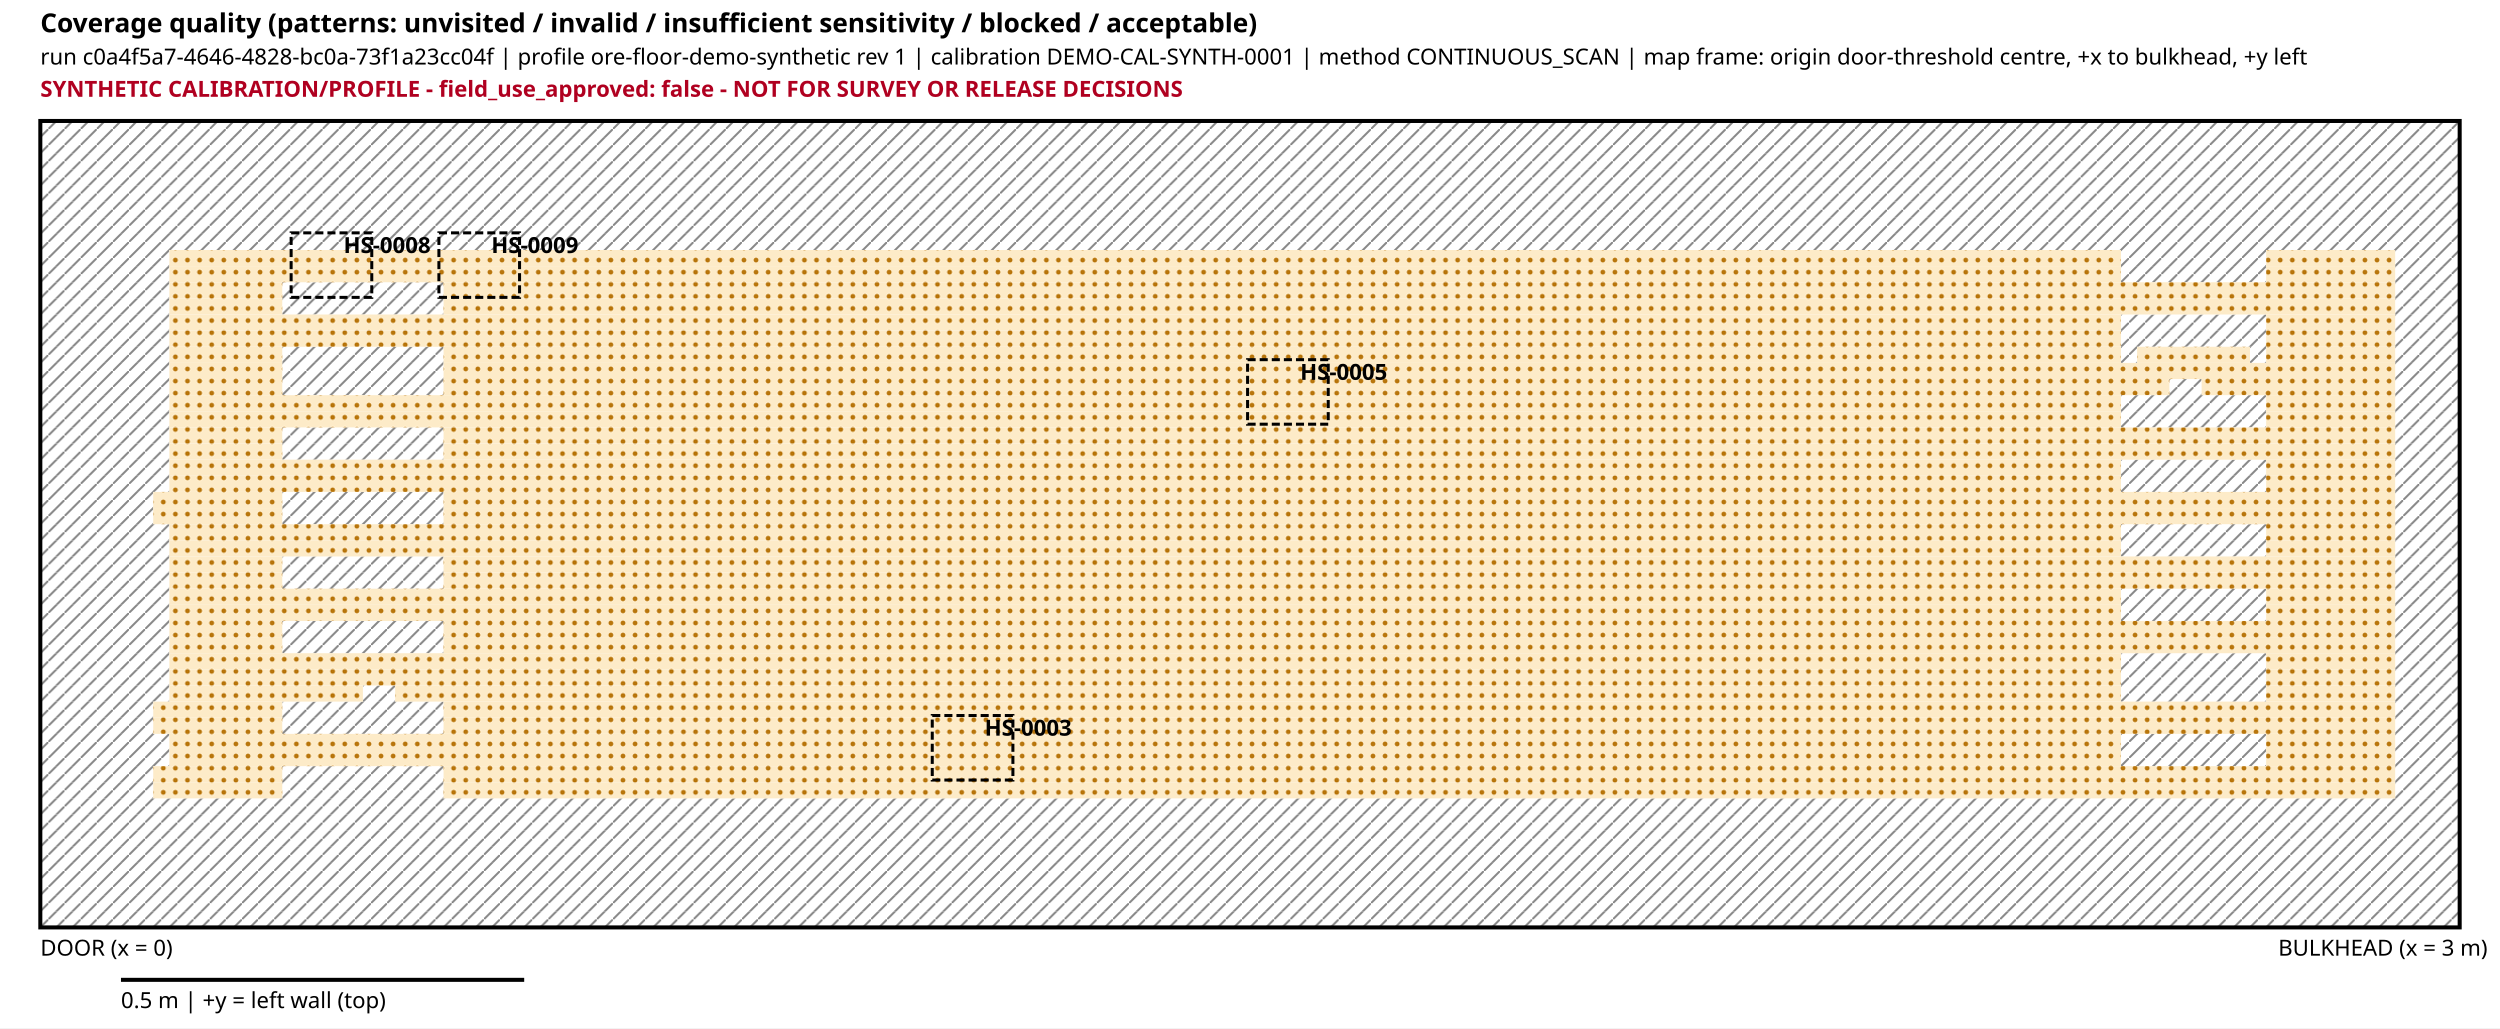
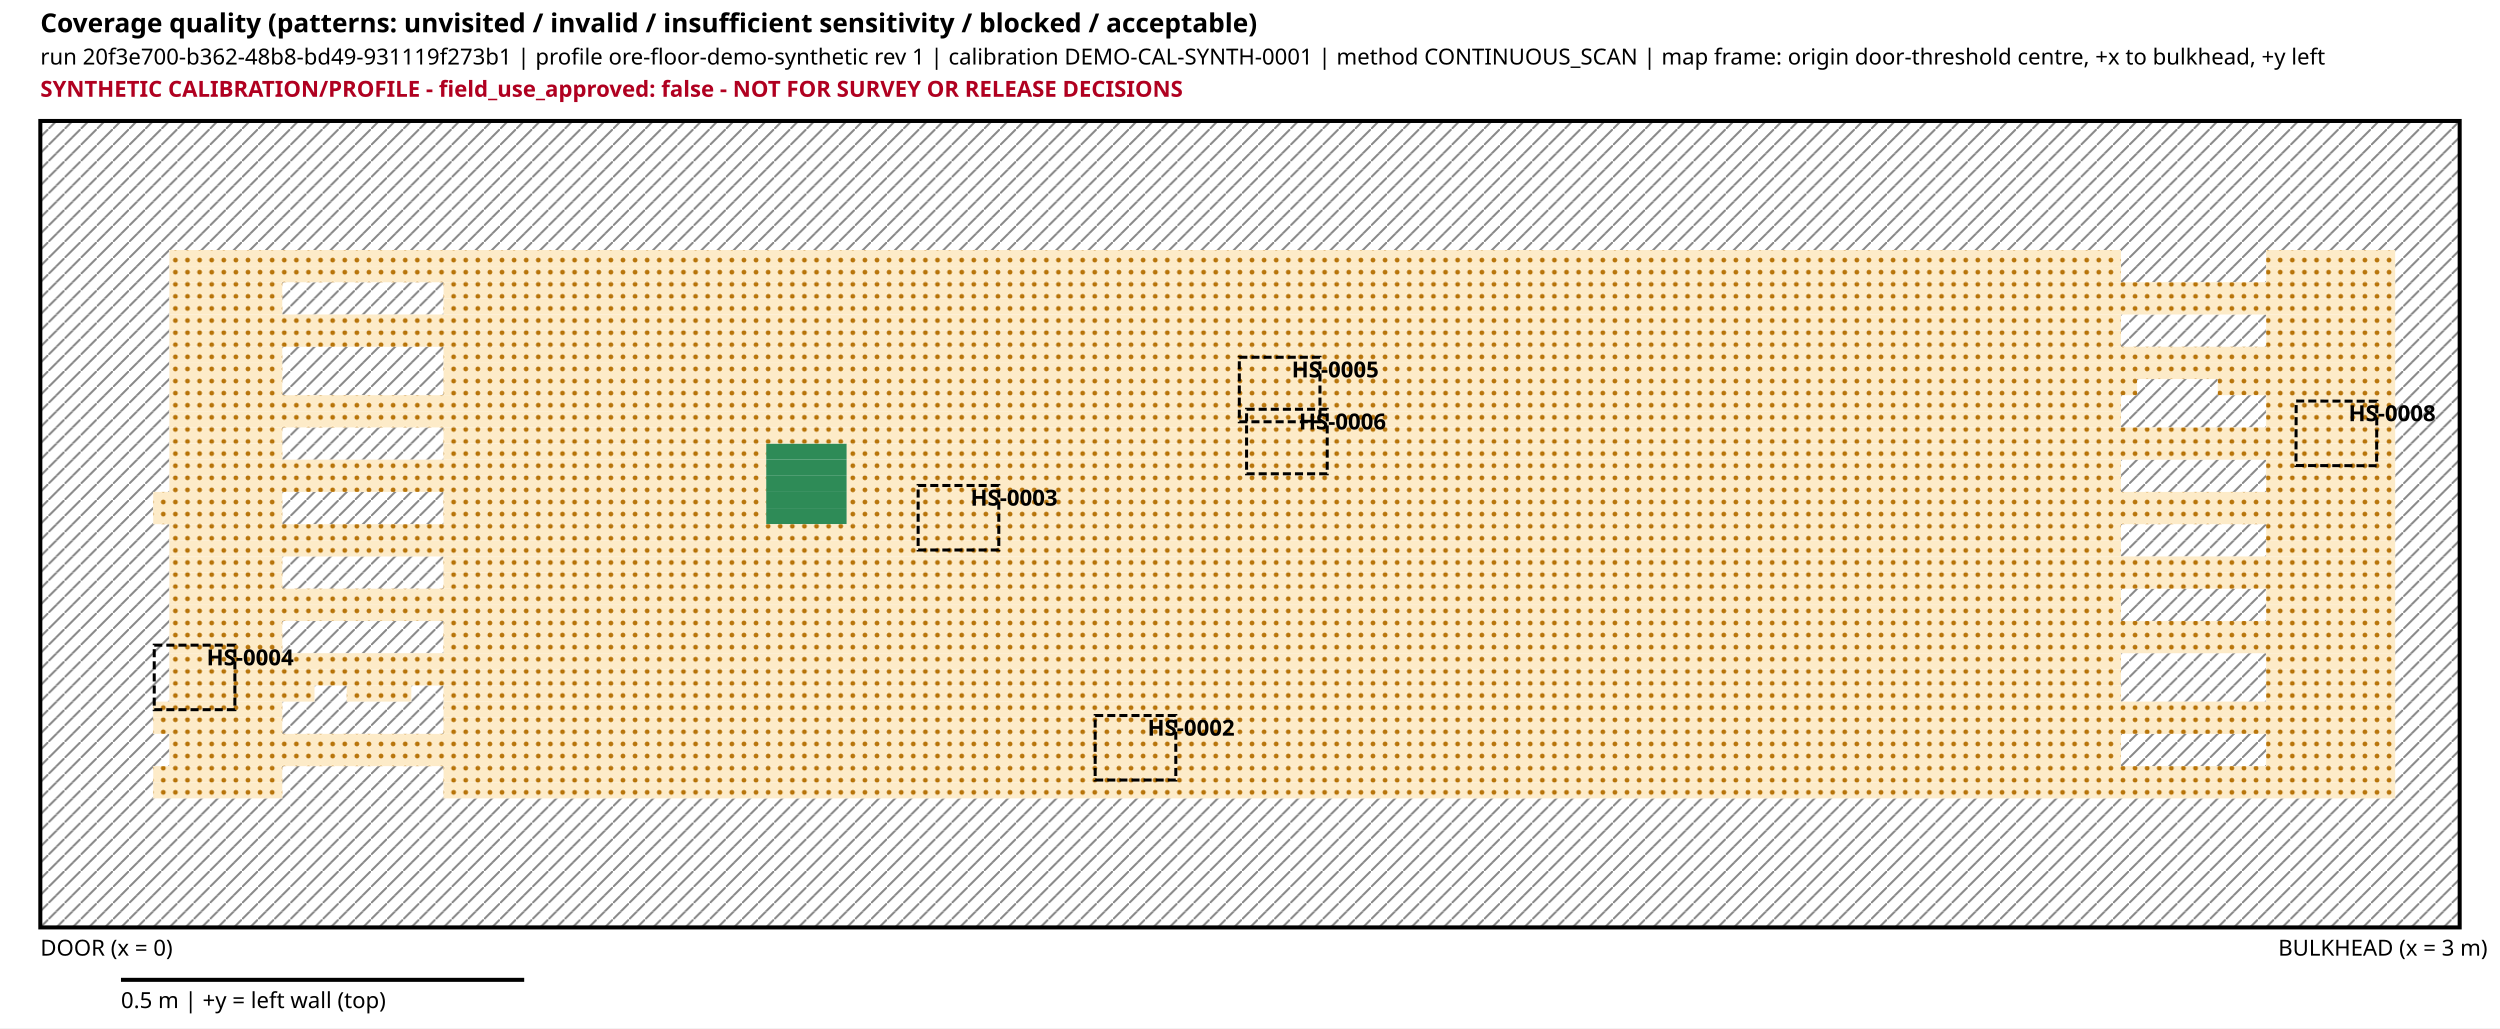
<svg xmlns="http://www.w3.org/2000/svg" width="1240" height="510" viewBox="0 0 1240 510" font-family="sans-serif" font-size="11">
  <defs>
    <pattern id="p-UNVISITED" width="8" height="8" patternUnits="userSpaceOnUse">
      <rect width="8" height="8" fill="#fff" />
      <path d="M0 8L8 0" stroke="#888" stroke-width="1" />
    </pattern>
    <pattern id="p-INVALID_DATA" width="8" height="8" patternUnits="userSpaceOnUse">
      <rect width="8" height="8" fill="#f6d5d5" />
      <path d="M0 0L8 8M0 8L8 0" stroke="#c83c3c" stroke-width="1" />
    </pattern>
    <pattern id="p-INSUFFICIENT_SENSITIVITY" width="6" height="6" patternUnits="userSpaceOnUse">
      <rect width="6" height="6" fill="#fdebc8" />
      <circle cx="3" cy="3" r="1.2" fill="#b9770e" />
    </pattern>
    <pattern id="p-BLOCKED" width="8" height="8" patternUnits="userSpaceOnUse">
      <rect width="8" height="8" fill="#e4dcf0" />
      <path d="M0 4H8" stroke="#785aa0" stroke-width="2" />
    </pattern>
    <pattern id="p-EXCLUDED" width="8" height="8" patternUnits="userSpaceOnUse">
      <rect width="8" height="8" fill="#5a5a5a" />
    </pattern>
    <pattern id="p-ACCEPTABLE" width="8" height="8" patternUnits="userSpaceOnUse">
      <rect width="8" height="8" fill="#2e8b57" />
    </pattern>
  </defs>
  <rect width="1240" height="510" fill="#fff" />
  <text x="20" y="16" font-size="13" font-weight="bold">Coverage quality (patterns: unvisited / invalid / insufficient sensitivity / blocked / acceptable)</text>
-   <text x="20" y="32">run c0a4f5a7-4646-4828-bc0a-73f1a23cc04f | profile ore-floor-demo-synthetic rev 1 | calibration DEMO-CAL-SYNTH-0001 | method CONTINUOUS_SCAN | map frame: origin door-threshold centre, +x to bulkhead, +y left</text>
+   <text x="20" y="32">run 20f3e700-b362-48b8-bd49-931119f273b1 | profile ore-floor-demo-synthetic rev 1 | calibration DEMO-CAL-SYNTH-0001 | method CONTINUOUS_SCAN | map frame: origin door-threshold centre, +x to bulkhead, +y left</text>
  <text x="20" y="48" fill="#b00020" font-weight="bold">SYNTHETIC CALIBRATION/PROFILE - field_use_approved: false - NOT FOR SURVEY OR RELEASE DECISIONS</text>
  <rect x="20.0" y="452.0" width="1200.0" height="8.0" fill="url(#p-UNVISITED)" />
  <rect x="20.0" y="444.0" width="1200.0" height="8.0" fill="url(#p-UNVISITED)" />
  <rect x="20.0" y="436.0" width="1200.0" height="8.0" fill="url(#p-UNVISITED)" />
  <rect x="20.0" y="428.0" width="1200.0" height="8.0" fill="url(#p-UNVISITED)" />
  <rect x="20.0" y="420.0" width="1200.0" height="8.0" fill="url(#p-UNVISITED)" />
  <rect x="20.0" y="412.0" width="1200.0" height="8.0" fill="url(#p-UNVISITED)" />
  <rect x="20.0" y="404.0" width="1200.0" height="8.0" fill="url(#p-UNVISITED)" />
  <rect x="20.0" y="396.0" width="1200.0" height="8.0" fill="url(#p-UNVISITED)" />
  <rect x="20.0" y="388.0" width="56.0" height="8.0" fill="url(#p-UNVISITED)" />
  <rect x="140.0" y="388.0" width="80.0" height="8.0" fill="url(#p-UNVISITED)" />
  <rect x="1188.0" y="388.0" width="32.0" height="8.0" fill="url(#p-UNVISITED)" />
  <rect x="20.0" y="380.0" width="56.0" height="8.0" fill="url(#p-UNVISITED)" />
  <rect x="140.0" y="380.0" width="80.0" height="8.0" fill="url(#p-UNVISITED)" />
  <rect x="1188.0" y="380.0" width="32.0" height="8.0" fill="url(#p-UNVISITED)" />
  <rect x="20.0" y="372.0" width="64.0" height="8.0" fill="url(#p-UNVISITED)" />
  <rect x="1052.0" y="372.0" width="72.0" height="8.0" fill="url(#p-UNVISITED)" />
  <rect x="1188.0" y="372.0" width="32.0" height="8.0" fill="url(#p-UNVISITED)" />
  <rect x="20.0" y="364.0" width="64.0" height="8.0" fill="url(#p-UNVISITED)" />
  <rect x="1052.0" y="364.0" width="72.0" height="8.0" fill="url(#p-UNVISITED)" />
  <rect x="1188.0" y="364.0" width="32.0" height="8.0" fill="url(#p-UNVISITED)" />
  <rect x="20.0" y="356.0" width="56.0" height="8.0" fill="url(#p-UNVISITED)" />
  <rect x="140.0" y="356.0" width="80.0" height="8.0" fill="url(#p-UNVISITED)" />
  <rect x="1188.0" y="356.0" width="32.0" height="8.0" fill="url(#p-UNVISITED)" />
  <rect x="20.0" y="348.0" width="56.0" height="8.0" fill="url(#p-UNVISITED)" />
  <rect x="140.0" y="348.0" width="80.0" height="8.0" fill="url(#p-UNVISITED)" />
  <rect x="1188.0" y="348.0" width="32.0" height="8.0" fill="url(#p-UNVISITED)" />
  <rect x="20.0" y="340.0" width="64.0" height="8.0" fill="url(#p-UNVISITED)" />
-   <rect x="180.0" y="340.0" width="16.0" height="8.0" fill="url(#p-UNVISITED)" />
+   <rect x="156.0" y="340.0" width="16.0" height="8.0" fill="url(#p-UNVISITED)" />
+   <rect x="204.0" y="340.0" width="16.0" height="8.0" fill="url(#p-UNVISITED)" />
  <rect x="1052.0" y="340.0" width="72.0" height="8.0" fill="url(#p-UNVISITED)" />
  <rect x="1188.0" y="340.0" width="32.0" height="8.0" fill="url(#p-UNVISITED)" />
  <rect x="20.0" y="332.0" width="64.0" height="8.0" fill="url(#p-UNVISITED)" />
  <rect x="1052.0" y="332.0" width="72.0" height="8.0" fill="url(#p-UNVISITED)" />
  <rect x="1188.0" y="332.0" width="32.0" height="8.0" fill="url(#p-UNVISITED)" />
  <rect x="20.0" y="324.0" width="64.0" height="8.0" fill="url(#p-UNVISITED)" />
  <rect x="1052.0" y="324.0" width="72.0" height="8.0" fill="url(#p-UNVISITED)" />
  <rect x="1188.0" y="324.0" width="32.0" height="8.0" fill="url(#p-UNVISITED)" />
  <rect x="20.0" y="316.0" width="64.0" height="8.0" fill="url(#p-UNVISITED)" />
  <rect x="140.0" y="316.0" width="80.0" height="8.0" fill="url(#p-UNVISITED)" />
  <rect x="1188.0" y="316.0" width="32.0" height="8.0" fill="url(#p-UNVISITED)" />
  <rect x="20.0" y="308.0" width="64.0" height="8.0" fill="url(#p-UNVISITED)" />
  <rect x="140.0" y="308.0" width="80.0" height="8.0" fill="url(#p-UNVISITED)" />
  <rect x="1188.0" y="308.0" width="32.0" height="8.0" fill="url(#p-UNVISITED)" />
  <rect x="20.0" y="300.0" width="64.0" height="8.0" fill="url(#p-UNVISITED)" />
  <rect x="1052.0" y="300.0" width="72.0" height="8.0" fill="url(#p-UNVISITED)" />
  <rect x="1188.0" y="300.0" width="32.0" height="8.0" fill="url(#p-UNVISITED)" />
  <rect x="20.0" y="292.0" width="64.0" height="8.0" fill="url(#p-UNVISITED)" />
  <rect x="1052.0" y="292.0" width="72.0" height="8.0" fill="url(#p-UNVISITED)" />
  <rect x="1188.0" y="292.0" width="32.0" height="8.0" fill="url(#p-UNVISITED)" />
  <rect x="20.0" y="284.0" width="64.0" height="8.0" fill="url(#p-UNVISITED)" />
  <rect x="140.0" y="284.0" width="80.0" height="8.0" fill="url(#p-UNVISITED)" />
  <rect x="1188.0" y="284.0" width="32.0" height="8.0" fill="url(#p-UNVISITED)" />
  <rect x="20.0" y="276.0" width="64.0" height="8.0" fill="url(#p-UNVISITED)" />
  <rect x="140.0" y="276.0" width="80.0" height="8.0" fill="url(#p-UNVISITED)" />
  <rect x="1188.0" y="276.0" width="32.0" height="8.0" fill="url(#p-UNVISITED)" />
  <rect x="20.0" y="268.0" width="64.0" height="8.0" fill="url(#p-UNVISITED)" />
  <rect x="1052.0" y="268.0" width="72.0" height="8.0" fill="url(#p-UNVISITED)" />
  <rect x="1188.0" y="268.0" width="32.0" height="8.0" fill="url(#p-UNVISITED)" />
  <rect x="20.0" y="260.0" width="64.0" height="8.0" fill="url(#p-UNVISITED)" />
  <rect x="1052.0" y="260.0" width="72.0" height="8.0" fill="url(#p-UNVISITED)" />
  <rect x="1188.0" y="260.0" width="32.0" height="8.0" fill="url(#p-UNVISITED)" />
  <rect x="20.0" y="252.0" width="56.0" height="8.0" fill="url(#p-UNVISITED)" />
  <rect x="140.0" y="252.0" width="80.0" height="8.0" fill="url(#p-UNVISITED)" />
  <rect x="1188.0" y="252.0" width="32.0" height="8.0" fill="url(#p-UNVISITED)" />
  <rect x="20.0" y="244.0" width="56.0" height="8.0" fill="url(#p-UNVISITED)" />
  <rect x="140.0" y="244.0" width="80.0" height="8.0" fill="url(#p-UNVISITED)" />
  <rect x="1188.0" y="244.0" width="32.0" height="8.0" fill="url(#p-UNVISITED)" />
  <rect x="20.0" y="236.0" width="64.0" height="8.0" fill="url(#p-UNVISITED)" />
  <rect x="1052.0" y="236.0" width="72.0" height="8.0" fill="url(#p-UNVISITED)" />
  <rect x="1188.0" y="236.0" width="32.0" height="8.0" fill="url(#p-UNVISITED)" />
  <rect x="20.0" y="228.0" width="64.0" height="8.0" fill="url(#p-UNVISITED)" />
  <rect x="1052.0" y="228.0" width="72.0" height="8.0" fill="url(#p-UNVISITED)" />
  <rect x="1188.0" y="228.0" width="32.0" height="8.0" fill="url(#p-UNVISITED)" />
  <rect x="20.0" y="220.0" width="64.0" height="8.0" fill="url(#p-UNVISITED)" />
  <rect x="140.0" y="220.0" width="80.0" height="8.0" fill="url(#p-UNVISITED)" />
  <rect x="1188.0" y="220.0" width="32.0" height="8.0" fill="url(#p-UNVISITED)" />
  <rect x="20.0" y="212.0" width="64.0" height="8.0" fill="url(#p-UNVISITED)" />
  <rect x="140.0" y="212.0" width="80.0" height="8.0" fill="url(#p-UNVISITED)" />
  <rect x="1188.0" y="212.0" width="32.0" height="8.0" fill="url(#p-UNVISITED)" />
  <rect x="20.0" y="204.0" width="64.0" height="8.0" fill="url(#p-UNVISITED)" />
  <rect x="1052.0" y="204.0" width="72.0" height="8.0" fill="url(#p-UNVISITED)" />
  <rect x="1188.0" y="204.0" width="32.0" height="8.0" fill="url(#p-UNVISITED)" />
  <rect x="20.0" y="196.0" width="64.0" height="8.0" fill="url(#p-UNVISITED)" />
  <rect x="1052.0" y="196.0" width="72.0" height="8.0" fill="url(#p-UNVISITED)" />
  <rect x="1188.0" y="196.0" width="32.0" height="8.0" fill="url(#p-UNVISITED)" />
  <rect x="20.0" y="188.0" width="64.0" height="8.0" fill="url(#p-UNVISITED)" />
  <rect x="140.0" y="188.0" width="80.0" height="8.0" fill="url(#p-UNVISITED)" />
-   <rect x="1076.0" y="188.0" width="16.0" height="8.0" fill="url(#p-UNVISITED)" />
+   <rect x="1060.0" y="188.0" width="40.0" height="8.0" fill="url(#p-UNVISITED)" />
  <rect x="1188.0" y="188.0" width="32.0" height="8.0" fill="url(#p-UNVISITED)" />
  <rect x="20.0" y="180.0" width="64.0" height="8.0" fill="url(#p-UNVISITED)" />
  <rect x="140.0" y="180.0" width="80.0" height="8.0" fill="url(#p-UNVISITED)" />
  <rect x="1188.0" y="180.0" width="32.0" height="8.0" fill="url(#p-UNVISITED)" />
  <rect x="20.0" y="172.0" width="64.0" height="8.0" fill="url(#p-UNVISITED)" />
  <rect x="140.0" y="172.0" width="80.0" height="8.0" fill="url(#p-UNVISITED)" />
-   <rect x="1052.0" y="172.0" width="8.0" height="8.0" fill="url(#p-UNVISITED)" />
-   <rect x="1116.0" y="172.0" width="8.0" height="8.0" fill="url(#p-UNVISITED)" />
  <rect x="1188.0" y="172.0" width="32.0" height="8.0" fill="url(#p-UNVISITED)" />
  <rect x="20.0" y="164.0" width="64.0" height="8.0" fill="url(#p-UNVISITED)" />
  <rect x="1052.0" y="164.0" width="72.0" height="8.0" fill="url(#p-UNVISITED)" />
  <rect x="1188.0" y="164.0" width="32.0" height="8.0" fill="url(#p-UNVISITED)" />
  <rect x="20.0" y="156.0" width="64.0" height="8.0" fill="url(#p-UNVISITED)" />
  <rect x="1052.0" y="156.0" width="72.0" height="8.0" fill="url(#p-UNVISITED)" />
  <rect x="1188.0" y="156.0" width="32.0" height="8.0" fill="url(#p-UNVISITED)" />
  <rect x="20.0" y="148.0" width="64.0" height="8.0" fill="url(#p-UNVISITED)" />
  <rect x="140.0" y="148.0" width="80.0" height="8.0" fill="url(#p-UNVISITED)" />
  <rect x="1188.0" y="148.0" width="32.0" height="8.0" fill="url(#p-UNVISITED)" />
  <rect x="20.0" y="140.0" width="64.0" height="8.0" fill="url(#p-UNVISITED)" />
  <rect x="140.0" y="140.0" width="80.0" height="8.0" fill="url(#p-UNVISITED)" />
  <rect x="1188.0" y="140.0" width="32.0" height="8.0" fill="url(#p-UNVISITED)" />
  <rect x="20.0" y="132.0" width="64.0" height="8.0" fill="url(#p-UNVISITED)" />
  <rect x="1052.0" y="132.0" width="72.0" height="8.0" fill="url(#p-UNVISITED)" />
  <rect x="1188.0" y="132.0" width="32.0" height="8.0" fill="url(#p-UNVISITED)" />
  <rect x="20.0" y="124.0" width="64.0" height="8.0" fill="url(#p-UNVISITED)" />
  <rect x="1052.0" y="124.0" width="72.0" height="8.0" fill="url(#p-UNVISITED)" />
  <rect x="1188.0" y="124.0" width="32.0" height="8.0" fill="url(#p-UNVISITED)" />
  <rect x="20.0" y="116.0" width="1200.0" height="8.0" fill="url(#p-UNVISITED)" />
  <rect x="20.0" y="108.0" width="1200.0" height="8.0" fill="url(#p-UNVISITED)" />
  <rect x="20.0" y="100.0" width="1200.0" height="8.0" fill="url(#p-UNVISITED)" />
  <rect x="20.0" y="92.0" width="1200.0" height="8.0" fill="url(#p-UNVISITED)" />
  <rect x="20.0" y="84.0" width="1200.0" height="8.0" fill="url(#p-UNVISITED)" />
  <rect x="20.0" y="76.0" width="1200.0" height="8.0" fill="url(#p-UNVISITED)" />
  <rect x="20.0" y="68.0" width="1200.0" height="8.0" fill="url(#p-UNVISITED)" />
  <rect x="20.0" y="60.0" width="1200.0" height="8.0" fill="url(#p-UNVISITED)" />
+   <rect x="380.0" y="252.0" width="40.0" height="8.0" fill="url(#p-ACCEPTABLE)" />
+   <rect x="380.0" y="244.0" width="40.0" height="8.0" fill="url(#p-ACCEPTABLE)" />
+   <rect x="380.0" y="236.0" width="40.0" height="8.0" fill="url(#p-ACCEPTABLE)" />
+   <rect x="380.0" y="228.0" width="40.0" height="8.0" fill="url(#p-ACCEPTABLE)" />
+   <rect x="380.0" y="220.0" width="40.0" height="8.0" fill="url(#p-ACCEPTABLE)" />
  <rect x="76.0" y="388.0" width="64.0" height="8.0" fill="url(#p-INSUFFICIENT_SENSITIVITY)" />
  <rect x="220.0" y="388.0" width="968.0" height="8.0" fill="url(#p-INSUFFICIENT_SENSITIVITY)" />
  <rect x="76.0" y="380.0" width="64.0" height="8.0" fill="url(#p-INSUFFICIENT_SENSITIVITY)" />
  <rect x="220.0" y="380.0" width="968.0" height="8.0" fill="url(#p-INSUFFICIENT_SENSITIVITY)" />
  <rect x="84.0" y="372.0" width="968.0" height="8.0" fill="url(#p-INSUFFICIENT_SENSITIVITY)" />
  <rect x="1124.0" y="372.0" width="64.0" height="8.0" fill="url(#p-INSUFFICIENT_SENSITIVITY)" />
  <rect x="84.0" y="364.0" width="968.0" height="8.0" fill="url(#p-INSUFFICIENT_SENSITIVITY)" />
  <rect x="1124.0" y="364.0" width="64.0" height="8.0" fill="url(#p-INSUFFICIENT_SENSITIVITY)" />
  <rect x="76.0" y="356.0" width="64.0" height="8.0" fill="url(#p-INSUFFICIENT_SENSITIVITY)" />
  <rect x="220.0" y="356.0" width="968.0" height="8.0" fill="url(#p-INSUFFICIENT_SENSITIVITY)" />
  <rect x="76.0" y="348.0" width="64.0" height="8.0" fill="url(#p-INSUFFICIENT_SENSITIVITY)" />
  <rect x="220.0" y="348.0" width="968.0" height="8.0" fill="url(#p-INSUFFICIENT_SENSITIVITY)" />
-   <rect x="84.0" y="340.0" width="96.0" height="8.0" fill="url(#p-INSUFFICIENT_SENSITIVITY)" />
-   <rect x="196.0" y="340.0" width="856.0" height="8.0" fill="url(#p-INSUFFICIENT_SENSITIVITY)" />
+   <rect x="84.0" y="340.0" width="72.0" height="8.0" fill="url(#p-INSUFFICIENT_SENSITIVITY)" />
+   <rect x="172.0" y="340.0" width="32.0" height="8.0" fill="url(#p-INSUFFICIENT_SENSITIVITY)" />
+   <rect x="220.0" y="340.0" width="832.0" height="8.0" fill="url(#p-INSUFFICIENT_SENSITIVITY)" />
  <rect x="1124.0" y="340.0" width="64.0" height="8.0" fill="url(#p-INSUFFICIENT_SENSITIVITY)" />
  <rect x="84.0" y="332.0" width="968.0" height="8.0" fill="url(#p-INSUFFICIENT_SENSITIVITY)" />
  <rect x="1124.0" y="332.0" width="64.0" height="8.0" fill="url(#p-INSUFFICIENT_SENSITIVITY)" />
  <rect x="84.0" y="324.0" width="968.0" height="8.0" fill="url(#p-INSUFFICIENT_SENSITIVITY)" />
  <rect x="1124.0" y="324.0" width="64.0" height="8.0" fill="url(#p-INSUFFICIENT_SENSITIVITY)" />
  <rect x="84.0" y="316.0" width="56.0" height="8.0" fill="url(#p-INSUFFICIENT_SENSITIVITY)" />
  <rect x="220.0" y="316.0" width="968.0" height="8.0" fill="url(#p-INSUFFICIENT_SENSITIVITY)" />
  <rect x="84.0" y="308.0" width="56.0" height="8.0" fill="url(#p-INSUFFICIENT_SENSITIVITY)" />
  <rect x="220.0" y="308.0" width="968.0" height="8.0" fill="url(#p-INSUFFICIENT_SENSITIVITY)" />
  <rect x="84.0" y="300.0" width="968.0" height="8.0" fill="url(#p-INSUFFICIENT_SENSITIVITY)" />
  <rect x="1124.0" y="300.0" width="64.0" height="8.0" fill="url(#p-INSUFFICIENT_SENSITIVITY)" />
  <rect x="84.0" y="292.0" width="968.0" height="8.0" fill="url(#p-INSUFFICIENT_SENSITIVITY)" />
  <rect x="1124.0" y="292.0" width="64.0" height="8.0" fill="url(#p-INSUFFICIENT_SENSITIVITY)" />
  <rect x="84.0" y="284.0" width="56.0" height="8.0" fill="url(#p-INSUFFICIENT_SENSITIVITY)" />
  <rect x="220.0" y="284.0" width="968.0" height="8.0" fill="url(#p-INSUFFICIENT_SENSITIVITY)" />
  <rect x="84.0" y="276.0" width="56.0" height="8.0" fill="url(#p-INSUFFICIENT_SENSITIVITY)" />
  <rect x="220.0" y="276.0" width="968.0" height="8.0" fill="url(#p-INSUFFICIENT_SENSITIVITY)" />
  <rect x="84.0" y="268.0" width="968.0" height="8.0" fill="url(#p-INSUFFICIENT_SENSITIVITY)" />
  <rect x="1124.0" y="268.0" width="64.0" height="8.0" fill="url(#p-INSUFFICIENT_SENSITIVITY)" />
  <rect x="84.0" y="260.0" width="968.0" height="8.0" fill="url(#p-INSUFFICIENT_SENSITIVITY)" />
  <rect x="1124.0" y="260.0" width="64.0" height="8.0" fill="url(#p-INSUFFICIENT_SENSITIVITY)" />
  <rect x="76.0" y="252.0" width="64.0" height="8.0" fill="url(#p-INSUFFICIENT_SENSITIVITY)" />
-   <rect x="220.0" y="252.0" width="968.0" height="8.0" fill="url(#p-INSUFFICIENT_SENSITIVITY)" />
+   <rect x="220.0" y="252.0" width="160.0" height="8.0" fill="url(#p-INSUFFICIENT_SENSITIVITY)" />
+   <rect x="420.0" y="252.0" width="768.0" height="8.0" fill="url(#p-INSUFFICIENT_SENSITIVITY)" />
  <rect x="76.0" y="244.0" width="64.0" height="8.0" fill="url(#p-INSUFFICIENT_SENSITIVITY)" />
-   <rect x="220.0" y="244.0" width="968.0" height="8.0" fill="url(#p-INSUFFICIENT_SENSITIVITY)" />
-   <rect x="84.0" y="236.0" width="968.0" height="8.0" fill="url(#p-INSUFFICIENT_SENSITIVITY)" />
+   <rect x="220.0" y="244.0" width="160.0" height="8.0" fill="url(#p-INSUFFICIENT_SENSITIVITY)" />
+   <rect x="420.0" y="244.0" width="768.0" height="8.0" fill="url(#p-INSUFFICIENT_SENSITIVITY)" />
+   <rect x="84.0" y="236.0" width="296.0" height="8.0" fill="url(#p-INSUFFICIENT_SENSITIVITY)" />
+   <rect x="420.0" y="236.0" width="632.0" height="8.0" fill="url(#p-INSUFFICIENT_SENSITIVITY)" />
  <rect x="1124.0" y="236.0" width="64.0" height="8.0" fill="url(#p-INSUFFICIENT_SENSITIVITY)" />
-   <rect x="84.0" y="228.0" width="968.0" height="8.0" fill="url(#p-INSUFFICIENT_SENSITIVITY)" />
+   <rect x="84.0" y="228.0" width="296.0" height="8.0" fill="url(#p-INSUFFICIENT_SENSITIVITY)" />
+   <rect x="420.0" y="228.0" width="632.0" height="8.0" fill="url(#p-INSUFFICIENT_SENSITIVITY)" />
  <rect x="1124.0" y="228.0" width="64.0" height="8.0" fill="url(#p-INSUFFICIENT_SENSITIVITY)" />
  <rect x="84.0" y="220.0" width="56.0" height="8.0" fill="url(#p-INSUFFICIENT_SENSITIVITY)" />
-   <rect x="220.0" y="220.0" width="968.0" height="8.0" fill="url(#p-INSUFFICIENT_SENSITIVITY)" />
+   <rect x="220.0" y="220.0" width="160.0" height="8.0" fill="url(#p-INSUFFICIENT_SENSITIVITY)" />
+   <rect x="420.0" y="220.0" width="768.0" height="8.0" fill="url(#p-INSUFFICIENT_SENSITIVITY)" />
  <rect x="84.0" y="212.0" width="56.0" height="8.0" fill="url(#p-INSUFFICIENT_SENSITIVITY)" />
  <rect x="220.0" y="212.0" width="968.0" height="8.0" fill="url(#p-INSUFFICIENT_SENSITIVITY)" />
  <rect x="84.0" y="204.0" width="968.0" height="8.0" fill="url(#p-INSUFFICIENT_SENSITIVITY)" />
  <rect x="1124.0" y="204.0" width="64.0" height="8.0" fill="url(#p-INSUFFICIENT_SENSITIVITY)" />
  <rect x="84.0" y="196.0" width="968.0" height="8.0" fill="url(#p-INSUFFICIENT_SENSITIVITY)" />
  <rect x="1124.0" y="196.0" width="64.0" height="8.0" fill="url(#p-INSUFFICIENT_SENSITIVITY)" />
  <rect x="84.0" y="188.0" width="56.0" height="8.0" fill="url(#p-INSUFFICIENT_SENSITIVITY)" />
-   <rect x="220.0" y="188.0" width="856.0" height="8.0" fill="url(#p-INSUFFICIENT_SENSITIVITY)" />
-   <rect x="1092.0" y="188.0" width="96.0" height="8.0" fill="url(#p-INSUFFICIENT_SENSITIVITY)" />
+   <rect x="220.0" y="188.0" width="840.0" height="8.0" fill="url(#p-INSUFFICIENT_SENSITIVITY)" />
+   <rect x="1100.0" y="188.0" width="88.0" height="8.0" fill="url(#p-INSUFFICIENT_SENSITIVITY)" />
  <rect x="84.0" y="180.0" width="56.0" height="8.0" fill="url(#p-INSUFFICIENT_SENSITIVITY)" />
  <rect x="220.0" y="180.0" width="968.0" height="8.0" fill="url(#p-INSUFFICIENT_SENSITIVITY)" />
  <rect x="84.0" y="172.0" width="56.0" height="8.0" fill="url(#p-INSUFFICIENT_SENSITIVITY)" />
-   <rect x="220.0" y="172.0" width="832.0" height="8.0" fill="url(#p-INSUFFICIENT_SENSITIVITY)" />
-   <rect x="1060.0" y="172.0" width="56.0" height="8.0" fill="url(#p-INSUFFICIENT_SENSITIVITY)" />
-   <rect x="1124.0" y="172.0" width="64.0" height="8.0" fill="url(#p-INSUFFICIENT_SENSITIVITY)" />
+   <rect x="220.0" y="172.0" width="968.0" height="8.0" fill="url(#p-INSUFFICIENT_SENSITIVITY)" />
  <rect x="84.0" y="164.0" width="968.0" height="8.0" fill="url(#p-INSUFFICIENT_SENSITIVITY)" />
  <rect x="1124.0" y="164.0" width="64.0" height="8.0" fill="url(#p-INSUFFICIENT_SENSITIVITY)" />
  <rect x="84.0" y="156.0" width="968.0" height="8.0" fill="url(#p-INSUFFICIENT_SENSITIVITY)" />
  <rect x="1124.0" y="156.0" width="64.0" height="8.0" fill="url(#p-INSUFFICIENT_SENSITIVITY)" />
  <rect x="84.0" y="148.0" width="56.0" height="8.0" fill="url(#p-INSUFFICIENT_SENSITIVITY)" />
  <rect x="220.0" y="148.0" width="968.0" height="8.0" fill="url(#p-INSUFFICIENT_SENSITIVITY)" />
  <rect x="84.0" y="140.0" width="56.0" height="8.0" fill="url(#p-INSUFFICIENT_SENSITIVITY)" />
  <rect x="220.0" y="140.0" width="968.0" height="8.0" fill="url(#p-INSUFFICIENT_SENSITIVITY)" />
  <rect x="84.0" y="132.0" width="968.0" height="8.0" fill="url(#p-INSUFFICIENT_SENSITIVITY)" />
  <rect x="1124.0" y="132.0" width="64.0" height="8.0" fill="url(#p-INSUFFICIENT_SENSITIVITY)" />
  <rect x="84.0" y="124.0" width="968.0" height="8.0" fill="url(#p-INSUFFICIENT_SENSITIVITY)" />
  <rect x="1124.0" y="124.0" width="64.0" height="8.0" fill="url(#p-INSUFFICIENT_SENSITIVITY)" />
  <rect x="20.0" y="60.0" width="1200.0" height="400.0" fill="none" stroke="#000" stroke-width="2" />
  <text x="20.0" y="474.0">DOOR (x = 0)</text>
  <text x="1130.0" y="474.0">BULKHEAD (x = 3 m)</text>
  <line x1="60.0" y1="486.0" x2="260.0" y2="486.0" stroke="#000" stroke-width="2" />
  <text x="60.0" y="500.0">0.5 m | +y = left wall (top)</text>
-   <polygon points="502.4,354.9 462.4,354.9 462.4,386.9 502.4,386.9" fill="none" stroke="#000" stroke-width="1.5" stroke-dasharray="4 2" />
-   <text x="488.4" y="364.9" font-weight="bold">HS-0003</text>
-   <polygon points="658.8,178.4 618.8,178.4 618.8,210.4 658.8,210.4" fill="none" stroke="#000" stroke-width="1.5" stroke-dasharray="4 2" />
-   <text x="644.9" y="188.4" font-weight="bold">HS-0005</text>
-   <polygon points="184.4,115.5 144.4,115.5 144.4,147.5 184.4,147.5" fill="none" stroke="#000" stroke-width="1.5" stroke-dasharray="4 2" />
-   <text x="170.4" y="125.5" font-weight="bold">HS-0008</text>
-   <polygon points="257.7,115.5 217.7,115.5 217.7,147.5 257.7,147.5" fill="none" stroke="#000" stroke-width="1.5" stroke-dasharray="4 2" />
-   <text x="243.7" y="125.5" font-weight="bold">HS-0009</text>
+   <polygon points="583.2,354.9 543.2,354.9 543.2,386.9 583.2,386.9" fill="none" stroke="#000" stroke-width="1.5" stroke-dasharray="4 2" />
+   <text x="569.2" y="364.9" font-weight="bold">HS-0002</text>
+   <polygon points="455.4,272.8 495.4,272.8 495.4,240.8 455.4,240.8" fill="none" stroke="#000" stroke-width="1.5" stroke-dasharray="4 2" />
+   <text x="481.4" y="250.8" font-weight="bold">HS-0003</text>
+   <polygon points="116.5,320.0 76.5,320.0 76.5,352.0 116.5,352.0" fill="none" stroke="#000" stroke-width="1.5" stroke-dasharray="4 2" />
+   <text x="102.5" y="330.0" font-weight="bold">HS-0004</text>
+   <polygon points="654.7,177.2 614.7,177.2 614.7,209.2 654.7,209.2" fill="none" stroke="#000" stroke-width="1.5" stroke-dasharray="4 2" />
+   <text x="640.7" y="187.2" font-weight="bold">HS-0005</text>
+   <polygon points="618.3,235.0 658.3,235.0 658.3,203.0 618.3,203.0" fill="none" stroke="#000" stroke-width="1.5" stroke-dasharray="4 2" />
+   <text x="644.3" y="213.0" font-weight="bold">HS-0006</text>
+   <polygon points="1138.8,230.9 1178.8,231.0 1178.9,199.0 1138.9,198.9" fill="none" stroke="#000" stroke-width="1.5" stroke-dasharray="4 2" />
+   <text x="1164.9" y="208.9" font-weight="bold">HS-0008</text>
</svg>
